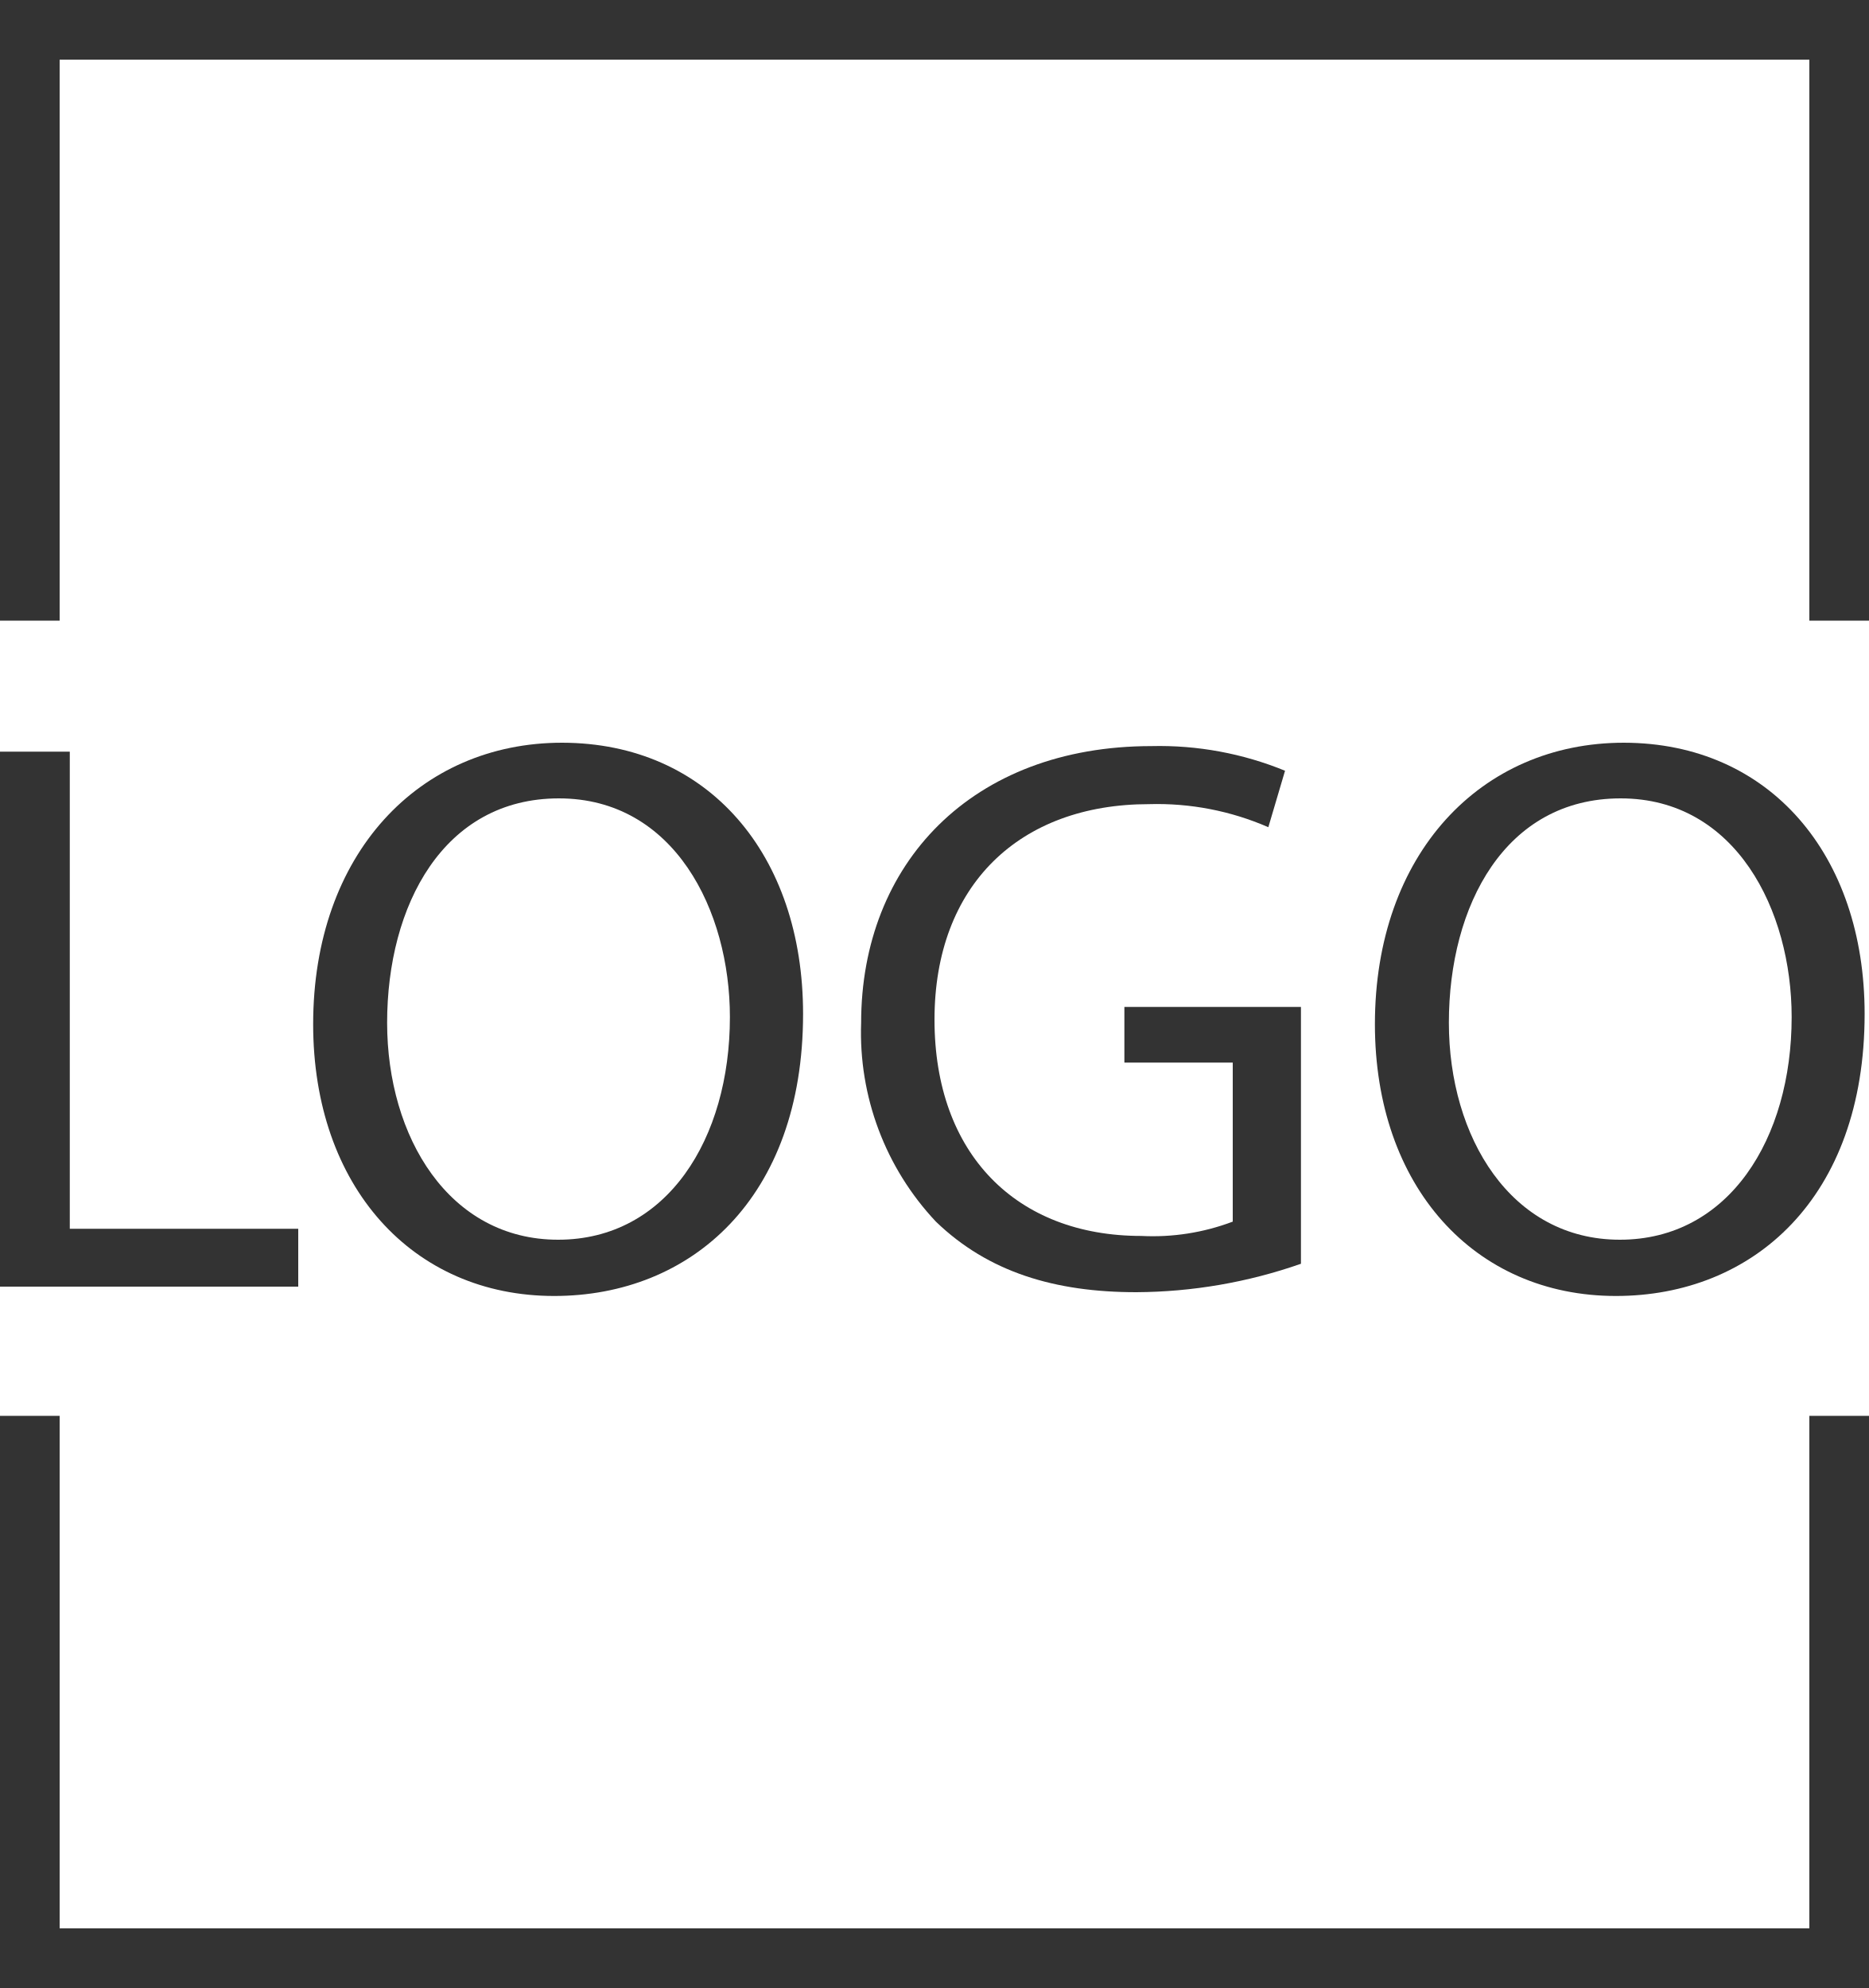
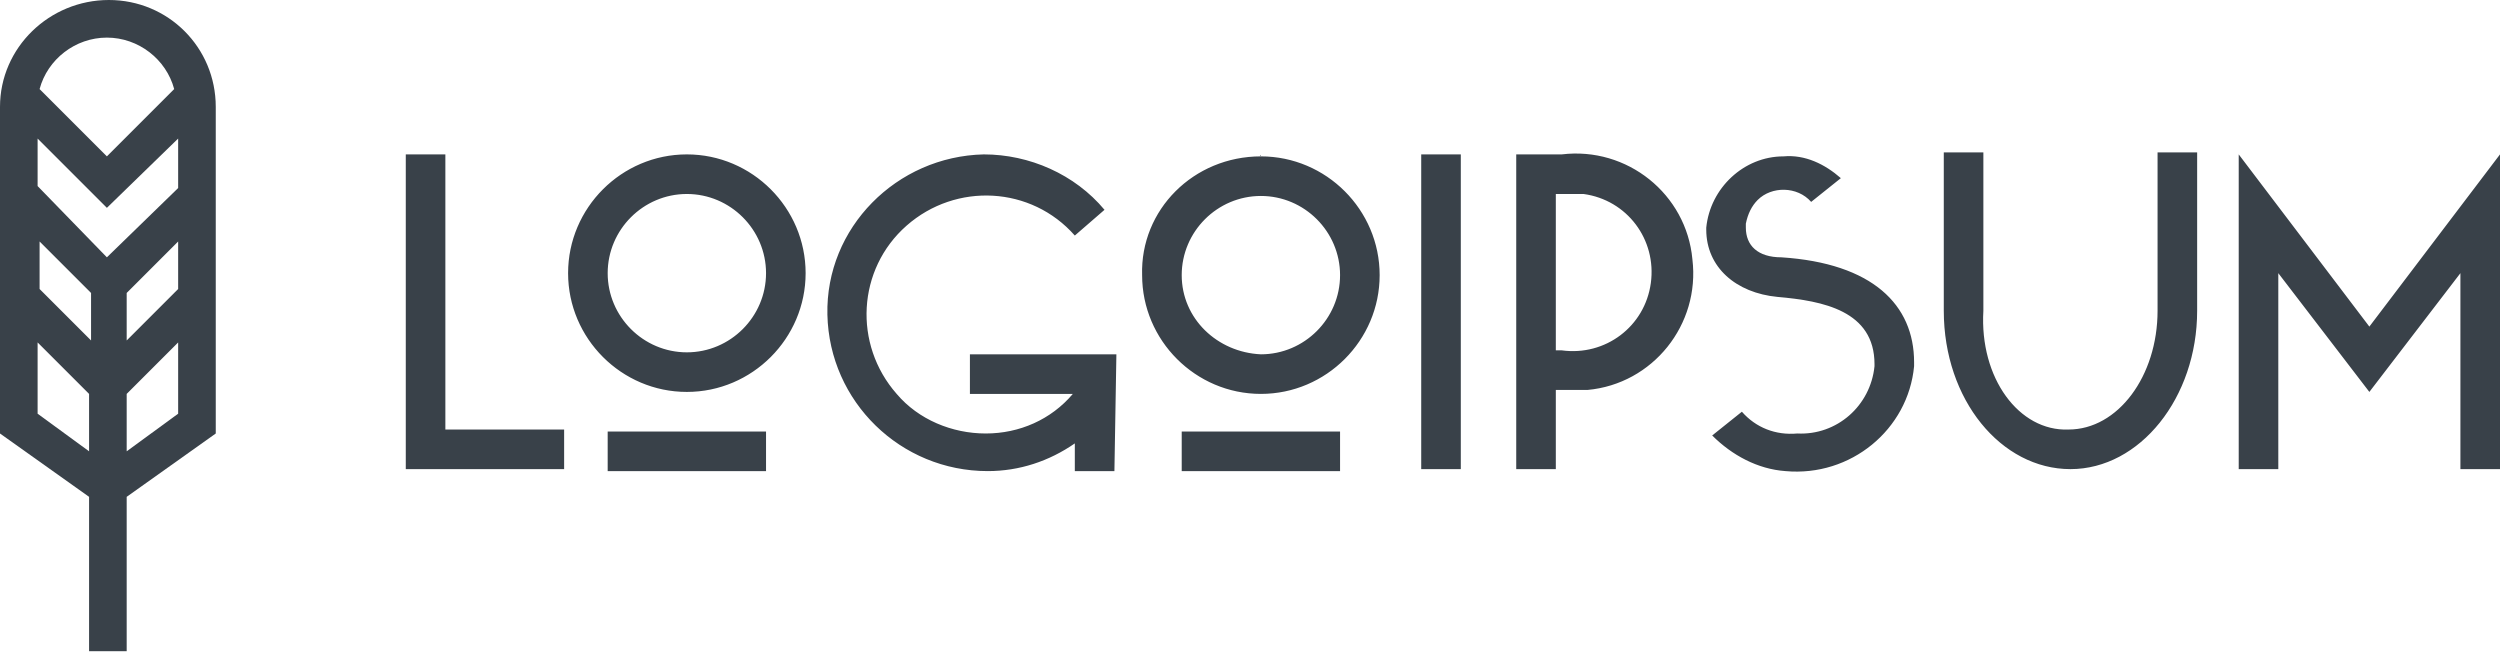
- <svg xmlns="http://www.w3.org/2000/svg" id="Layer_1" data-name="Layer 1" viewBox="0 0 94 100">
-   <defs>
-     <style>.cls-1{fill:#333;}</style>
-   </defs>
-   <polygon class="cls-1" points="3 31.22 3 3 91 3 91 31.22 94 31.22 94 0 0 0 0 31.22 3 31.22" />
-   <polygon class="cls-1" points="91 71.22 91 97 3 97 3 71.22 0 71.22 0 100 94 100 94 71.22 91 71.22" />
-   <path class="cls-1" d="M0,37.81H3.51v24H15v2.91H0Z" />
-   <path class="cls-1" d="M40.39,51c0,9.28-5.64,14.19-12.52,14.19-7.12,0-12.12-5.51-12.12-13.67,0-8.56,5.32-14.16,12.52-14.16C35.63,37.37,40.39,43,40.39,51Zm-20.92.44c0,5.76,3.12,10.92,8.6,10.92s8.64-5.08,8.64-11.2c0-5.36-2.8-11-8.6-11S19.47,45.53,19.47,51.45Z" />
-   <path class="cls-1" d="M65.43,63.57A25.44,25.44,0,0,1,57.15,65c-4.08,0-7.44-1-10.08-3.55a13.87,13.87,0,0,1-3.76-10c0-8,5.56-13.92,14.6-13.92a16.67,16.67,0,0,1,6.72,1.24l-.84,2.84a14,14,0,0,0-6-1.16C51.27,40.45,47,44.53,47,51.29s4.12,10.88,10.4,10.88A11.35,11.35,0,0,0,62,61.45v-8H56.55v-2.8h8.88Z" />
-   <path class="cls-1" d="M93.78,51c0,9.28-5.63,14.19-12.51,14.19-7.12,0-12.12-5.51-12.12-13.67,0-8.56,5.32-14.16,12.52-14.16C89,37.37,93.78,43,93.78,51Zm-20.91.44c0,5.76,3.12,10.92,8.6,10.92s8.64-5.08,8.64-11.2c0-5.36-2.8-11-8.6-11S72.87,45.53,72.87,51.45Z" />
+ <svg xmlns="http://www.w3.org/2000/svg" version="1.1" id="logoipsum" x="0px" y="0px" viewBox="0 0 126.3 32.9" style="enable-background:new 0 0 126.3 32.9;" xml:space="preserve">
+   <style type="text/css">
+ 	.st0{fill:#394149;}
+ </style>
+   <path class="st0" d="M20.5,7.8h2v13.9h6v2h-8V7.8z M34.7,7.8c3.3,0,6,2.7,6,6s-2.7,6-6,6s-6-2.7-6-6S31.4,7.8,34.7,7.8z M34.7,17.8  c2.2,0,4-1.8,4-4s-1.8-4-4-4s-4,1.8-4,4C30.7,16,32.5,17.8,34.7,17.8L34.7,17.8z M30.7,21.8h8v2h-8V21.8z M56.3,23.8h-2v-1.4  c-1.3,0.9-2.8,1.4-4.4,1.4c-4.4,0-8-3.5-8.1-7.9s3.5-8,7.9-8.1c2.3,0,4.6,1,6.1,2.8l-1.5,1.3c-2.2-2.5-6-2.7-8.5-0.5  c-2.5,2.2-2.7,6-0.5,8.5c1.1,1.3,2.8,2,4.5,2c1.7,0,3.3-0.7,4.4-2H49v-2h7.4L56.3,23.8z M63.7,7.9c3.3,0,6,2.7,6,6s-2.7,6-6,6  s-6-2.7-6-6C57.6,10.6,60.3,7.9,63.7,7.9C63.6,7.8,63.7,7.8,63.7,7.9L63.7,7.9z M63.7,17.9c2.2,0,4-1.8,4-4s-1.8-4-4-4s-4,1.8-4,4  C59.7,16.1,61.5,17.8,63.7,17.9L63.7,17.9z M59.7,21.8h8v2h-8V21.8z M71.8,7.8h2v15.9h-2V7.8z M76.6,7.8h2c0.1,0,0.2,0,0.3,0  c3.3-0.4,6.3,2,6.6,5.3c0.4,3.3-2,6.3-5.3,6.6c-0.4,0-0.9,0-1.3,0h-0.3v4h-2V7.8z M78.6,9.8v7.9h0.3c2.2,0.3,4.2-1.2,4.5-3.4  c0.3-2.2-1.2-4.2-3.4-4.5c-0.4,0-0.7,0-1.1,0C78.8,9.8,78.7,9.8,78.6,9.8L78.6,9.8z M93,9l-1.5,1.2c-0.7-0.8-2-0.8-2.7-0.1  c-0.3,0.3-0.5,0.7-0.6,1.2v0.2c0,0.9,0.6,1.5,1.8,1.5c4.6,0.3,6.7,2.4,6.7,5.3v0.2c-0.3,3.2-3.2,5.6-6.5,5.3  c-1.4-0.1-2.7-0.8-3.7-1.8l1.5-1.2c0.7,0.8,1.7,1.2,2.8,1.1c2,0.1,3.7-1.4,3.9-3.4v-0.1c0-2.7-2.6-3.2-4.9-3.4  c-2.1-0.2-3.6-1.5-3.6-3.4v-0.1c0.2-2,1.9-3.6,3.9-3.6C91.2,7.8,92.2,8.3,93,9L93,9z M104.5,21.7c2.5,0,4.5-2.7,4.5-6v-8h2v8  c0,4.4-2.9,8-6.4,8s-6.4-3.5-6.4-8v-8h2v8C100,19.1,102,21.8,104.5,21.7L104.5,21.7z M126.3,23.7h-2v-9.9l-4.6,6l-4.6-6v9.9h-2V7.8  l6.6,8.7l6.6-8.7L126.3,23.7z" />
+   <path class="st0" d="M10.9,5.4c0-3-2.4-5.4-5.4-5.4S0,2.4,0,5.4v16.5l4.5,3.2v7.8h1.9v-7.8l4.5-3.2L10.9,5.4z M9,14.6l-2.6,2.6v-2.4  L9,12.2V14.6z M2,12.2l2.6,2.6v2.4L2,14.6V12.2z M9,9.5L5.4,13L1.9,9.4V7l3.5,3.5L9,7L9,9.5z M5.4,1.9c1.6,0,3,1.1,3.4,2.6L5.4,7.9  L2,4.5C2.4,3,3.8,1.9,5.4,1.9L5.4,1.9z M1.9,20.9v-3.6l2.6,2.6v2.9L1.9,20.9z M6.4,22.8v-2.9L9,17.3v3.6L6.4,22.8z" />
</svg>
